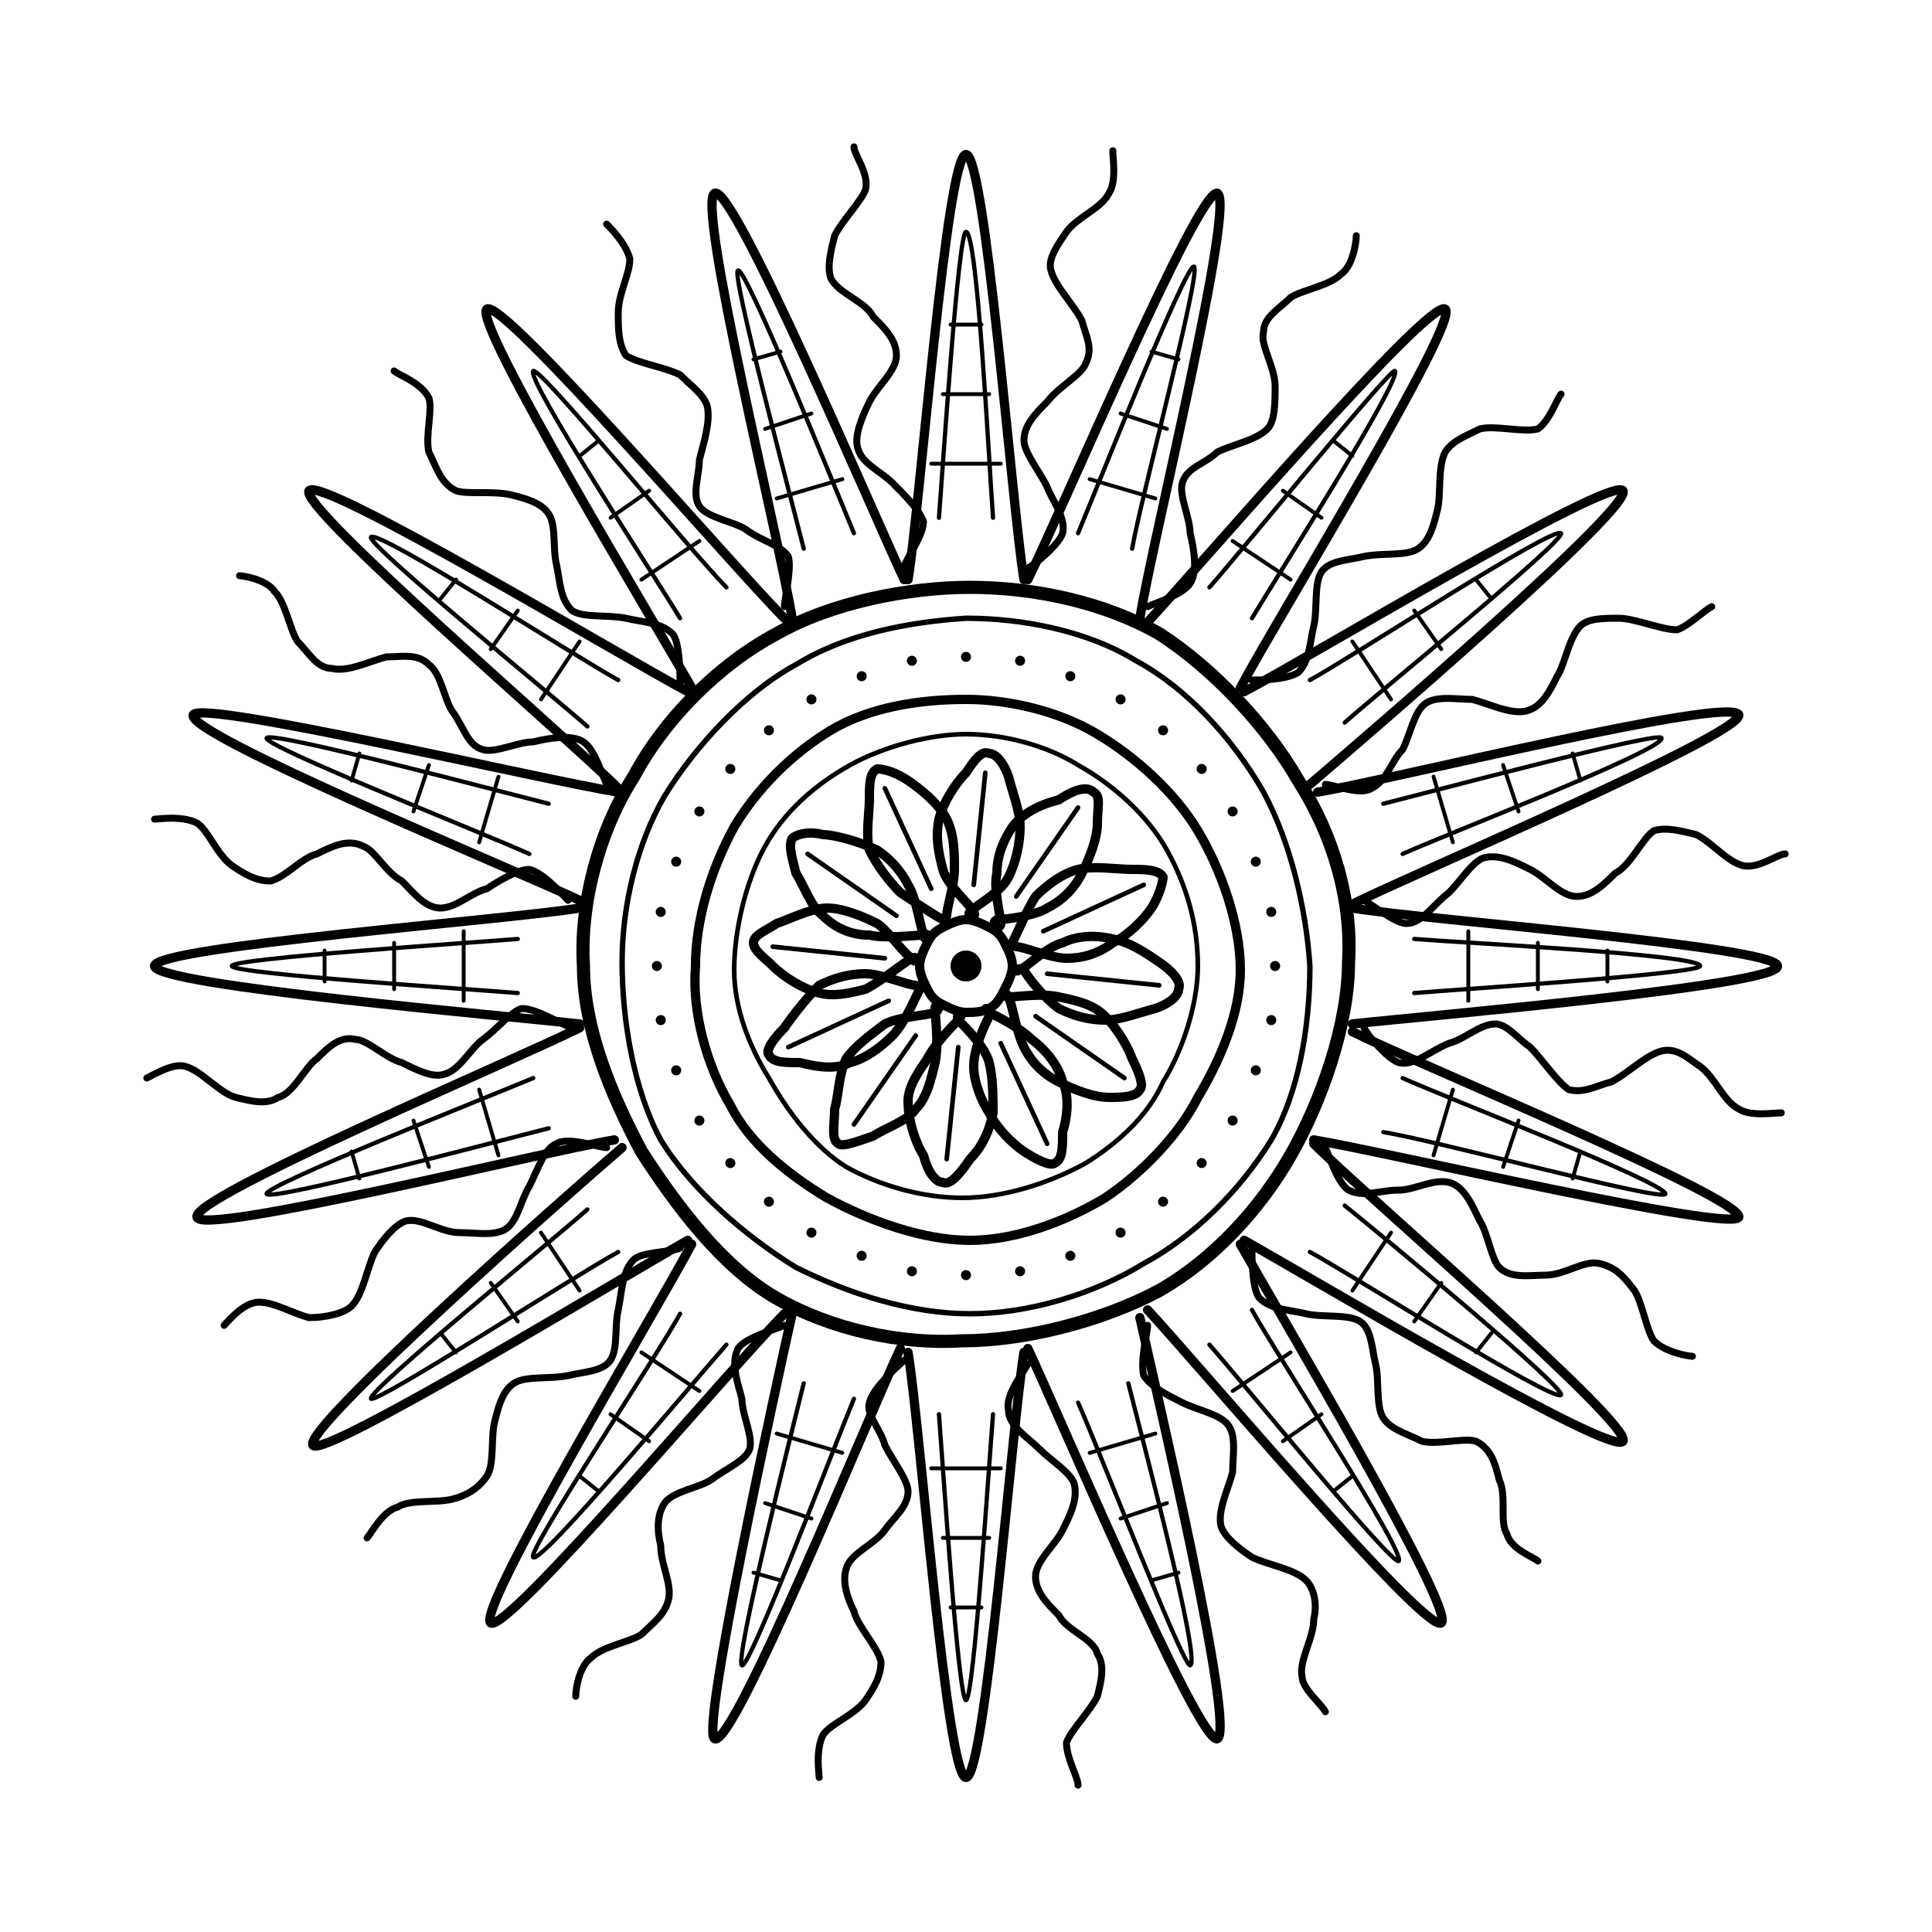
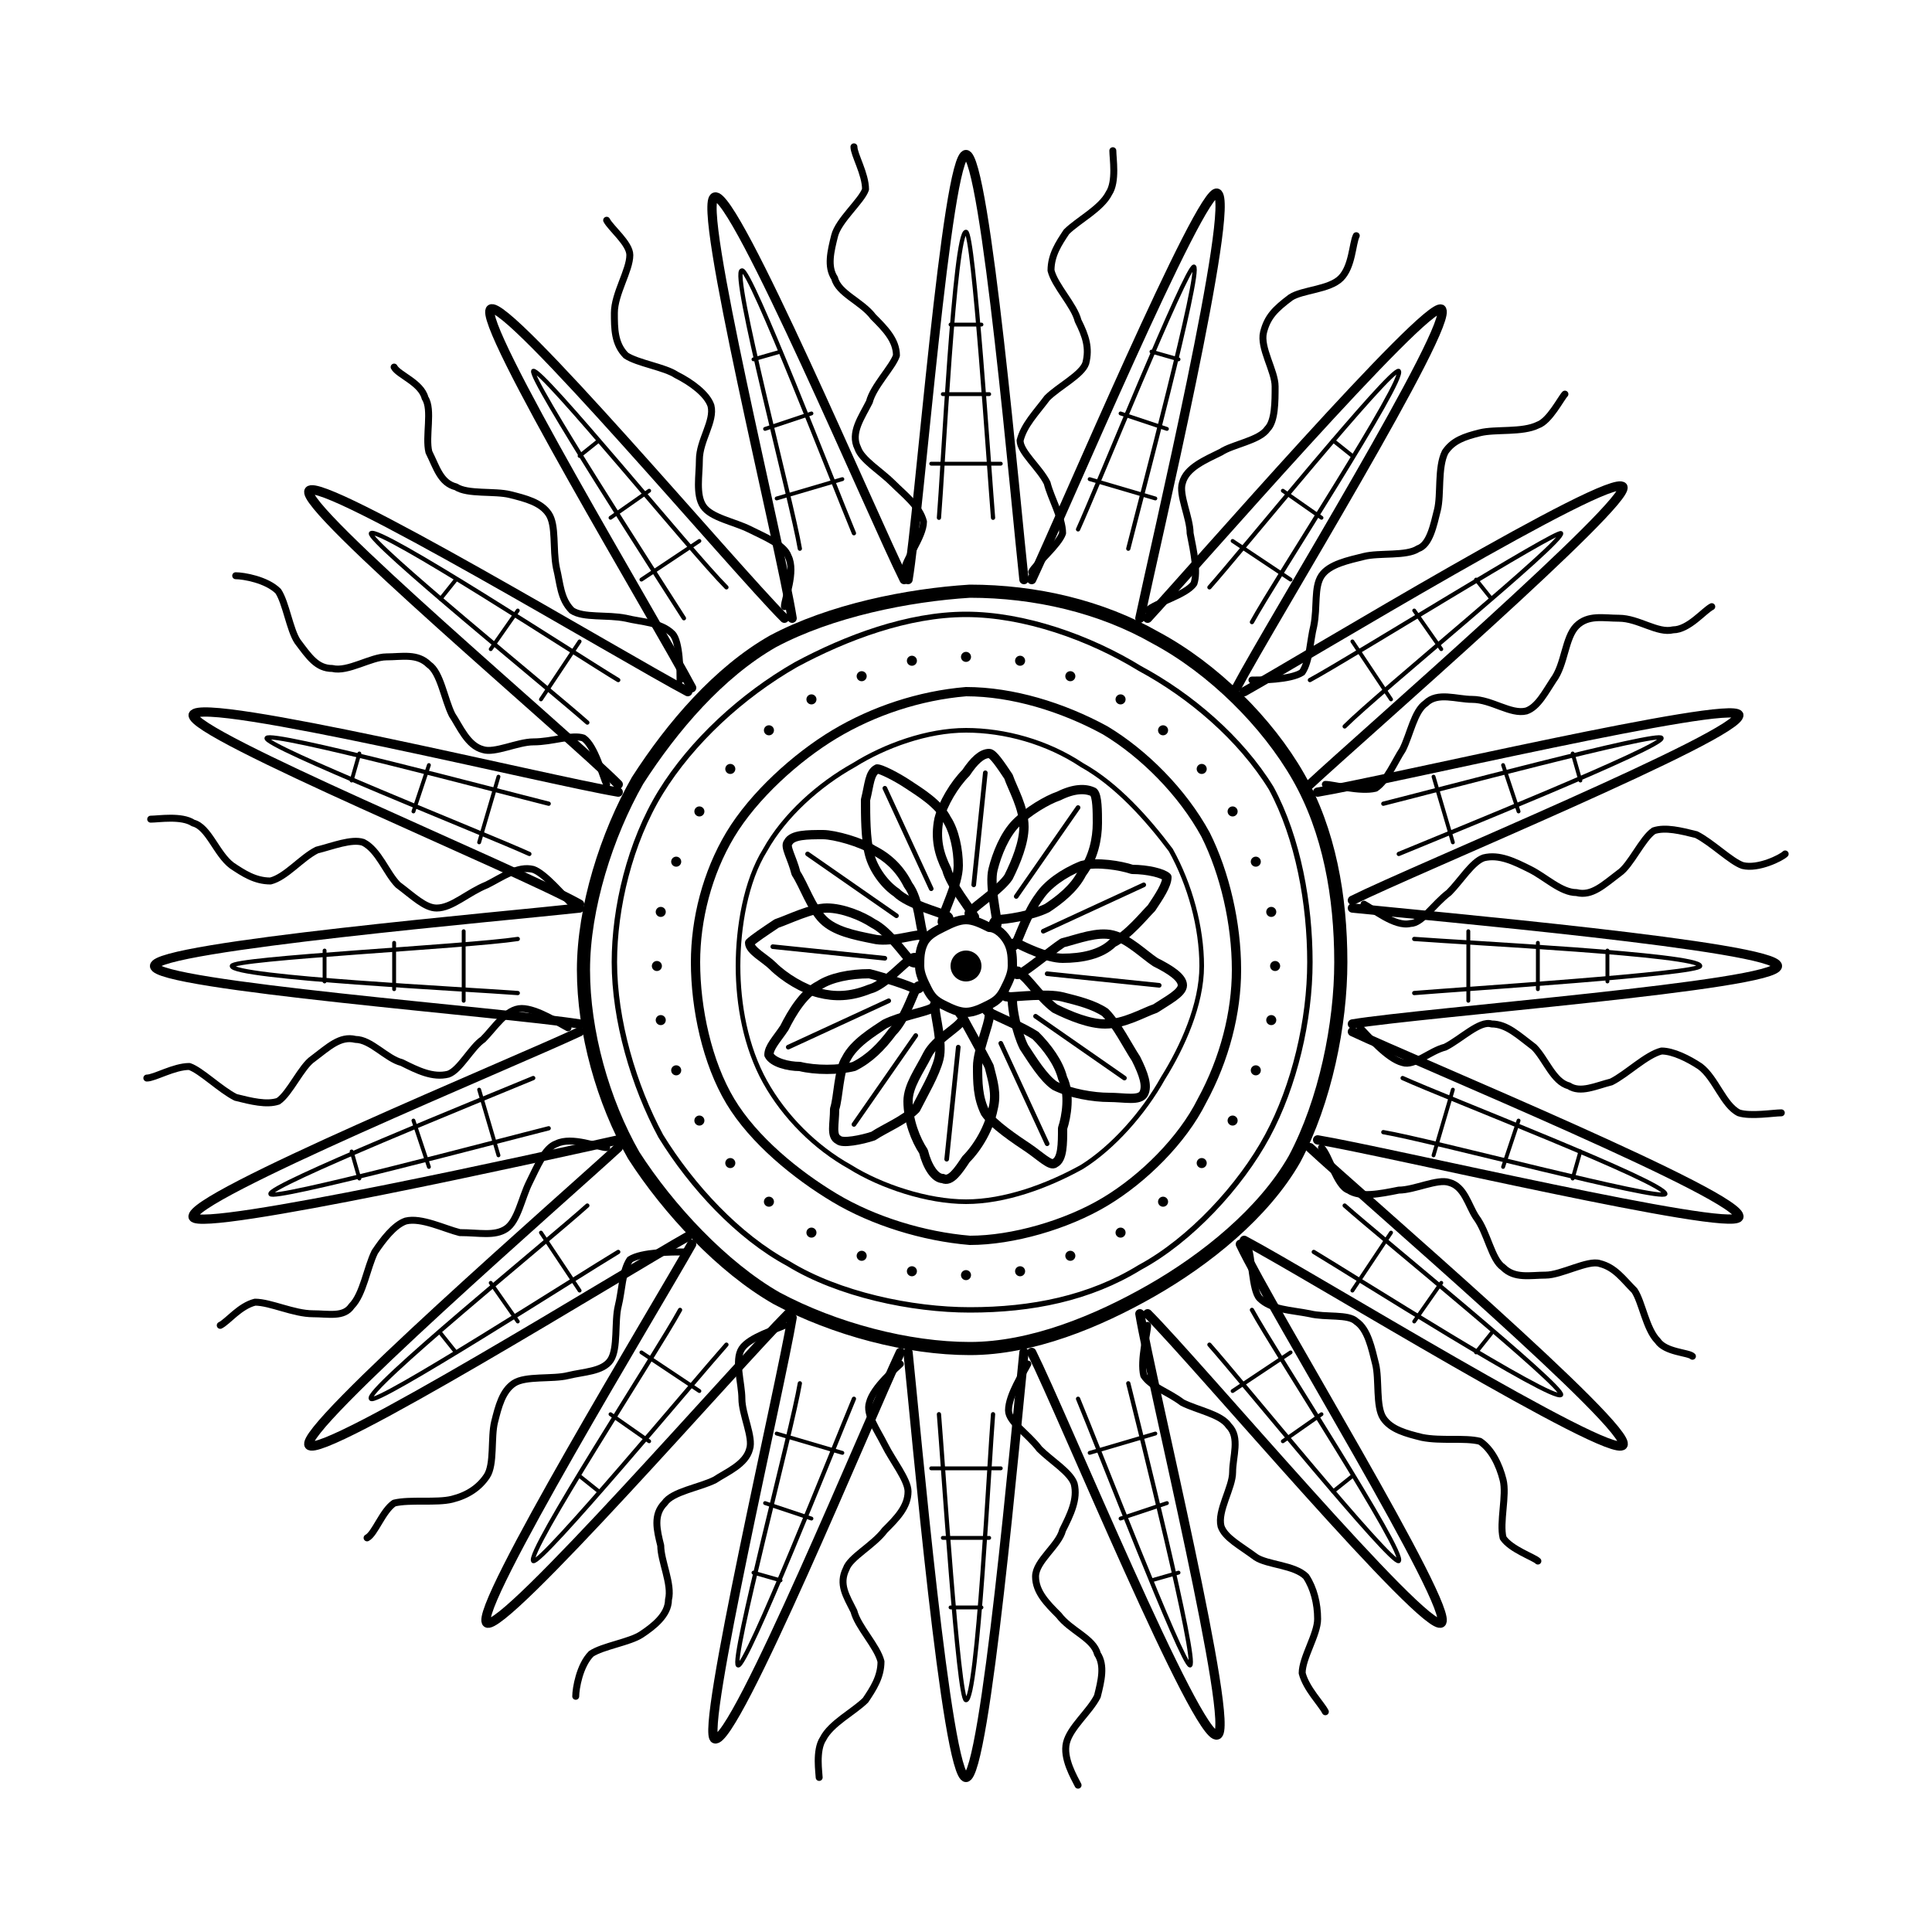
<svg xmlns="http://www.w3.org/2000/svg" viewBox="0 0 500 500" fill="none" stroke="currentColor" stroke-linecap="round" stroke-linejoin="round" aria-hidden="true" focusable="false">
-   <path d="M350 235C368 238 460 245 460 250C461 255 368 263 350 265" stroke-width="2.4" />
-   <path d="M366 243C378 244 440 247 440 250C440 252 378 256 366 257" stroke-width="1.1" />
+   <path d="M350 235C369 237 460 245 460 250C460 255 368 262 350 265" stroke-width="2.4" />
+   <path d="M366 243C379 244 440 247 440 250C440 252 378 256 366 257" stroke-width="1.1" />
  <line x1="380" y1="241" x2="380" y2="259" stroke-width="1" />
  <line x1="398" y1="244" x2="398" y2="256" stroke-width="1" />
  <line x1="416" y1="246" x2="416" y2="254" stroke-width="1" />
-   <path d="M353 266C354 268 359 274 362 275C366 276 370 272 375 270C379 269 383 265 387 265C390 265 393 269 396 271C399 274 403 280 406 282C410 283 413 281 417 280C421 278 426 273 430 272C434 271 437 274 440 276C444 279 446 285 450 287C453 289 459 288 461 288" stroke-width="1.8" />
-   <path d="M350 267C366 275 451 310 450 315C448 319 358 298 340 295" stroke-width="2.4" />
-   <path d="M363 279C374 284 431 306 431 309C430 311 371 295 358 293" stroke-width="1.1" />
+   <path d="M352 266C354 268 359 274 363 275C366 276 370 272 374 271C378 269 383 264 386 265C390 265 393 268 397 271C400 274 402 280 406 281C409 283 413 281 417 280C421 278 426 273 430 272C433 272 437 274 440 276C444 279 446 286 450 288C453 289 459 288 461 288" stroke-width="1.8" />
+   <path d="M350 267C367 275 452 310 450 315C448 319 359 298 341 295" stroke-width="2.4" />
+   <path d="M363 279C374 284 431 306 431 309C430 311 370 295 358 293" stroke-width="1.1" />
  <line x1="376" y1="282" x2="371" y2="299" stroke-width="1" />
  <line x1="393" y1="290" x2="389" y2="302" stroke-width="1" />
  <line x1="409" y1="298" x2="407" y2="305" stroke-width="1" />
-   <path d="M343 297C344 299 346 306 349 308C353 310 357 308 362 308C366 308 371 305 375 306C379 307 381 312 383 316C385 319 386 326 388 328C391 331 396 330 400 330C405 330 410 326 414 327C418 328 420 330 423 334C425 337 426 344 428 347C431 350 437 351 438 351" stroke-width="1.8" />
-   <path d="M340 296C353 309 423 369 420 373C417 377 338 330 322 321" stroke-width="2.4" />
-   <path d="M348 312C358 320 405 359 404 361C402 363 350 330 339 324" stroke-width="1.1" />
+   <path d="M342 297C344 299 346 307 349 308C352 310 357 309 362 308C366 308 372 305 375 306C379 307 380 312 382 315C385 319 386 326 389 328C392 331 396 330 400 330C404 330 411 326 414 327C418 328 420 331 423 334C425 337 426 344 429 347C431 350 437 350 438 351" stroke-width="1.8" />
+   <path d="M339 297C353 310 423 370 420 374C417 378 339 330 322 321" stroke-width="2.4" />
+   <path d="M348 312C357 320 405 359 404 361C402 363 350 330 340 324" stroke-width="1.1" />
  <line x1="360" y1="319" x2="350" y2="334" stroke-width="1" />
  <line x1="373" y1="332" x2="366" y2="342" stroke-width="1" />
  <line x1="386" y1="345" x2="382" y2="350" stroke-width="1" />
-   <path d="M324 323C324 325 324 334 326 336C329 339 334 339 338 340C342 341 349 340 352 342C355 344 355 349 356 353C357 357 356 364 358 367C360 370 364 371 368 373C372 374 379 372 382 373C386 375 387 379 388 383C390 387 388 394 390 397C391 401 397 403 398 404" stroke-width="1.8" />
-   <path d="M321 322C330 338 377 417 373 420C369 423 310 353 297 339" stroke-width="2.4" />
+   <path d="M323 323C324 325 324 334 326 336C329 339 334 339 339 340C343 341 349 340 351 342C354 344 355 349 356 353C357 357 356 364 358 367C360 370 364 371 368 372C373 373 379 372 383 373C386 375 388 379 389 383C390 387 388 394 389 398C391 401 397 403 398 404" stroke-width="1.8" />
+   <path d="M321 322C329 339 377 417 373 420C369 423 310 353 297 340" stroke-width="2.4" />
  <path d="M324 339C330 350 364 402 362 404C360 405 321 357 313 348" stroke-width="1.1" />
  <line x1="334" y1="350" x2="319" y2="360" stroke-width="1" />
  <line x1="342" y1="366" x2="332" y2="373" stroke-width="1" />
  <line x1="350" y1="382" x2="345" y2="386" stroke-width="1" />
-   <path d="M297 343C297 345 295 352 296 356C298 359 302 361 306 363C310 365 316 366 318 369C320 372 319 377 319 381C318 385 315 391 316 395C317 398 321 401 324 403C328 405 335 406 338 409C340 411 341 415 340 419C340 424 336 430 337 434C337 437 342 441 343 443" stroke-width="1.8" />
-   <path d="M295 341C299 359 320 448 315 450C310 451 274 366 266 349" stroke-width="2.4" />
-   <path d="M292 358C295 370 311 430 308 431C306 431 284 374 279 363" stroke-width="1.1" />
+   <path d="M297 343C297 345 295 352 296 356C298 359 302 360 306 363C310 365 316 366 318 369C321 372 319 377 319 381C319 385 315 391 316 395C317 398 321 400 325 403C328 405 335 405 338 408C340 411 341 415 341 419C341 423 337 429 337 433C338 437 342 441 343 443" stroke-width="1.8" />
+   <path d="M295 340C298 358 320 448 315 449C310 451 275 366 267 350" stroke-width="2.4" />
+   <path d="M292 358C295 370 310 430 308 431C306 431 284 374 279 362" stroke-width="1.1" />
  <line x1="299" y1="371" x2="282" y2="376" stroke-width="1" />
  <line x1="302" y1="389" x2="290" y2="393" stroke-width="1" />
  <line x1="305" y1="407" x2="298" y2="409" stroke-width="1" />
-   <path d="M266 353C265 355 260 361 261 365C261 369 266 372 269 375C272 378 277 381 278 384C279 388 277 392 275 396C273 400 268 404 268 408C268 412 271 415 274 418C276 422 283 424 284 428C286 431 285 435 284 439C282 443 277 448 276 451C276 455 279 460 279 462" stroke-width="1.8" />
-   <path d="M265 350C262 368 255 460 250 460C245 460 238 368 235 350" stroke-width="2.4" />
-   <path d="M257 366C256 378 252 440 250 440C248 440 244 379 243 366" stroke-width="1.1" />
+   <path d="M266 353C265 355 261 361 261 365C261 368 266 371 269 375C272 378 277 381 278 384C279 388 277 392 275 396C274 400 268 404 268 408C268 412 271 415 274 418C277 422 283 424 284 428C286 431 285 435 284 439C282 443 277 447 276 451C275 455 278 460 279 462" stroke-width="1.8" />
+   <path d="M265 350C263 369 255 460 250 460C245 460 237 369 235 350" stroke-width="2.4" />
+   <path d="M257 366C256 378 253 440 250 440C248 440 244 378 243 366" stroke-width="1.1" />
  <line x1="259" y1="380" x2="241" y2="380" stroke-width="1" />
  <line x1="256" y1="398" x2="244" y2="398" stroke-width="1" />
  <line x1="254" y1="416" x2="246" y2="416" stroke-width="1" />
-   <path d="M234 352C232 354 226 359 225 363C224 366 228 370 229 374C231 378 235 383 235 386C235 390 231 393 229 396C226 400 220 402 219 406C218 409 219 413 221 417C222 421 227 426 228 430C228 434 226 437 224 440C221 444 215 446 213 449C211 453 212 459 212 460" stroke-width="1.8" />
-   <path d="M233 349C225 366 190 452 185 450C181 449 201 358 205 340" stroke-width="2.4" />
-   <path d="M221 362C216 374 194 432 192 431C190 430 205 370 208 358" stroke-width="1.1" />
+   <path d="M233 353C232 354 226 359 225 363C224 366 227 370 229 374C231 378 235 383 235 386C235 390 232 393 229 396C226 400 220 403 219 406C217 410 219 413 221 417C222 421 227 426 228 430C228 434 226 437 224 440C221 443 215 446 213 450C211 453 212 459 212 460" stroke-width="1.8" />
+   <path d="M233 350C225 367 190 452 185 450C181 449 202 359 205 341" stroke-width="2.4" />
+   <path d="M221 362C216 374 193 432 191 431C189 430 205 370 207 358" stroke-width="1.1" />
  <line x1="218" y1="376" x2="201" y2="371" stroke-width="1" />
  <line x1="210" y1="393" x2="198" y2="389" stroke-width="1" />
  <line x1="202" y1="409" x2="195" y2="407" stroke-width="1" />
-   <path d="M203 343C201 344 193 346 191 349C189 353 191 358 192 362C192 366 195 372 194 375C193 378 188 380 184 383C181 385 174 386 172 389C170 392 170 396 171 400C171 405 174 410 173 414C172 418 169 420 166 423C163 425 156 426 153 429C150 431 149 437 149 439" stroke-width="1.8" />
-   <path d="M203 340C190 353 131 423 127 420C123 417 170 339 179 322" stroke-width="2.4" />
-   <path d="M188 348C180 357 140 405 138 403C136 402 170 351 176 340" stroke-width="1.1" />
+   <path d="M203 343C201 344 194 346 192 349C190 352 192 358 192 362C192 366 195 372 194 375C193 379 188 381 185 383C181 385 174 386 172 389C169 392 170 396 171 400C171 404 174 410 173 414C173 418 169 421 166 423C163 425 156 426 153 428C150 431 149 437 149 439" stroke-width="1.8" />
+   <path d="M204 340C191 353 130 423 126 420C122 417 170 338 179 322" stroke-width="2.4" />
+   <path d="M188 348C180 357 140 405 138 404C136 402 170 350 176 339" stroke-width="1.1" />
  <line x1="181" y1="360" x2="166" y2="350" stroke-width="1" />
  <line x1="168" y1="373" x2="158" y2="366" stroke-width="1" />
  <line x1="155" y1="386" x2="150" y2="382" stroke-width="1" />
-   <path d="M176 323C174 324 166 324 164 326C161 329 161 334 160 339C159 343 160 349 158 352C156 355 151 355 147 356C142 357 136 356 133 358C130 360 129 364 128 368C127 372 128 379 126 382C124 385 121 387 117 388C113 389 106 388 103 390C99 391 96 397 95 398" stroke-width="1.8" />
-   <path d="M178 321C162 330 83 378 81 374C78 370 147 309 161 297" stroke-width="2.4" />
-   <path d="M160 324C149 330 98 363 96 362C95 360 143 321 152 313" stroke-width="1.1" />
+   <path d="M177 324C174 324 166 324 163 326C161 329 161 334 160 338C159 342 160 349 158 352C156 355 151 355 147 356C143 357 136 356 133 358C130 360 129 364 128 368C127 372 128 379 126 382C124 385 121 387 117 388C113 389 106 388 102 389C99 391 97 397 95 398" stroke-width="1.8" />
+   <path d="M178 320C162 329 83 378 80 374C77 370 147 309 160 297" stroke-width="2.4" />
+   <path d="M160 324C150 330 97 364 96 362C94 360 142 321 152 312" stroke-width="1.1" />
  <line x1="150" y1="334" x2="140" y2="319" stroke-width="1" />
  <line x1="134" y1="342" x2="127" y2="332" stroke-width="1" />
  <line x1="118" y1="350" x2="114" y2="345" stroke-width="1" />
-   <path d="M157 297C155 297 147 294 144 296C141 297 139 303 137 307C135 310 134 316 131 318C128 320 123 319 119 319C114 319 109 315 105 316C102 317 99 321 97 324C95 328 94 335 91 338C89 340 84 341 80 341C76 340 71 337 67 337C63 337 59 342 58 343" stroke-width="1.8" />
-   <path d="M159 295C141 298 52 320 51 315C49 310 134 274 150 266" stroke-width="2.4" />
-   <path d="M142 292C130 295 70 311 69 309C68 307 126 284 138 279" stroke-width="1.1" />
+   <path d="M157 297C155 297 148 294 144 296C141 297 139 302 137 306C135 310 134 316 131 318C128 320 124 319 119 319C115 318 109 315 105 316C102 317 99 321 97 324C95 328 94 335 91 338C89 341 85 340 81 340C76 340 70 337 66 337C62 338 59 342 57 343" stroke-width="1.8" />
+   <path d="M160 295C142 299 52 319 50 315C48 310 133 275 150 267" stroke-width="2.4" />
+   <path d="M142 292C130 295 70 311 70 309C69 307 126 284 138 279" stroke-width="1.1" />
  <line x1="129" y1="299" x2="124" y2="282" stroke-width="1" />
  <line x1="111" y1="302" x2="107" y2="290" stroke-width="1" />
  <line x1="93" y1="305" x2="91" y2="298" stroke-width="1" />
-   <path d="M148 266C145 265 139 261 135 261C132 262 129 266 125 269C122 271 119 277 115 278C112 279 108 277 104 275C100 274 95 269 92 269C88 268 85 271 82 274C79 276 76 283 72 284C69 286 65 285 61 284C57 283 52 277 48 276C45 275 40 278 38 279" stroke-width="1.8" />
-   <path d="M150 265C132 263 40 255 40 250C40 245 132 238 150 235" stroke-width="2.4" />
-   <path d="M134 257C122 256 60 252 60 250C60 248 122 244 134 243" stroke-width="1.1" />
+   <path d="M147 266C145 265 139 261 135 261C131 261 128 266 125 269C122 271 119 277 116 278C112 279 108 277 104 275C100 274 96 269 92 269C88 268 85 271 81 274C78 276 75 283 72 285C69 286 65 285 61 284C57 282 52 277 49 276C45 276 40 279 38 279" stroke-width="1.8" />
+   <path d="M150 265C131 262 40 255 40 250C40 245 132 237 150 235" stroke-width="2.4" />
+   <path d="M134 257C121 256 60 253 60 250C60 248 121 245 134 243" stroke-width="1.1" />
  <line x1="120" y1="259" x2="120" y2="241" stroke-width="1" />
  <line x1="102" y1="256" x2="102" y2="244" stroke-width="1" />
  <line x1="84" y1="254" x2="84" y2="246" stroke-width="1" />
-   <path d="M147 233C146 232 141 226 137 225C134 225 129 228 126 230C122 231 118 235 114 235C110 235 107 231 104 228C100 226 97 220 94 219C90 217 86 219 82 221C78 222 74 227 70 228C66 228 63 226 60 224C56 221 54 215 51 213C47 211 41 212 40 212" stroke-width="1.8" />
-   <path d="M150 233C133 225 48 190 50 185C52 181 141 202 160 205" stroke-width="2.4" />
+   <path d="M148 234C146 232 141 226 138 225C134 224 130 227 126 229C121 231 117 235 113 235C110 235 107 232 103 229C100 226 98 220 94 218C91 217 86 219 82 220C78 222 74 227 70 228C66 228 63 226 60 224C56 221 54 214 50 213C47 211 41 212 39 212" stroke-width="1.8" />
+   <path d="M150 234C134 225 49 190 50 185C52 180 142 202 160 205" stroke-width="2.4" />
  <path d="M137 221C126 216 68 193 69 191C70 189 130 205 142 208" stroke-width="1.1" />
  <line x1="124" y1="218" x2="129" y2="201" stroke-width="1" />
  <line x1="107" y1="210" x2="111" y2="198" stroke-width="1" />
  <line x1="91" y1="202" x2="93" y2="195" stroke-width="1" />
-   <path d="M157 203C156 201 154 194 151 192C148 190 142 191 138 192C134 192 128 195 125 194C121 193 120 188 117 184C115 181 114 174 111 172C108 169 104 170 100 170C96 171 90 174 86 173C82 173 80 169 77 166C75 163 74 156 71 153C69 150 63 149 62 149" stroke-width="1.8" />
-   <path d="M160 204C147 191 77 131 80 127C83 123 161 170 178 179" stroke-width="2.4" />
-   <path d="M152 188C143 180 95 141 96 139C98 137 149 170 160 176" stroke-width="1.1" />
+   <path d="M157 203C156 201 154 193 151 191C148 190 143 192 138 192C134 192 128 195 125 194C121 193 119 188 117 185C115 181 114 174 111 172C108 169 104 170 100 170C96 170 90 174 86 173C82 173 80 170 77 166C75 163 74 156 72 153C69 150 63 149 61 149" stroke-width="1.8" />
+   <path d="M160 203C147 190 77 131 80 127C83 123 161 170 178 179" stroke-width="2.4" />
+   <path d="M152 187C143 179 95 140 96 138C98 136 150 170 160 176" stroke-width="1.1" />
  <line x1="140" y1="181" x2="150" y2="166" stroke-width="1" />
  <line x1="127" y1="168" x2="134" y2="158" stroke-width="1" />
  <line x1="114" y1="155" x2="118" y2="150" stroke-width="1" />
-   <path d="M176 177C176 175 176 166 174 164C171 161 166 161 162 160C157 159 151 160 148 158C145 155 145 151 144 146C143 142 144 136 142 133C140 130 136 129 132 128C127 127 121 128 118 127C114 125 113 121 111 117C110 113 112 106 111 103C109 99 103 97 102 96" stroke-width="1.8" />
-   <path d="M179 178C170 162 122 83 126 80C130 77 190 147 203 160" stroke-width="2.4" />
-   <path d="M176 160C170 150 136 98 138 96C140 95 179 143 188 152" stroke-width="1.1" />
+   <path d="M176 176C176 174 176 166 174 164C171 161 166 161 162 160C157 159 151 160 148 158C145 155 145 151 144 147C143 142 144 136 142 133C140 130 136 129 132 128C128 127 121 128 118 126C114 125 113 121 111 117C110 113 112 106 110 103C109 99 103 97 102 95" stroke-width="1.8" />
+   <path d="M179 178C170 161 123 83 127 80C131 77 190 147 203 160" stroke-width="2.4" />
+   <path d="M177 160C170 149 137 98 138 96C140 95 179 143 188 152" stroke-width="1.1" />
  <line x1="166" y1="150" x2="181" y2="140" stroke-width="1" />
  <line x1="158" y1="134" x2="168" y2="127" stroke-width="1" />
  <line x1="150" y1="118" x2="155" y2="114" stroke-width="1" />
-   <path d="M203 157C203 155 205 147 204 144C202 141 197 140 193 137C190 135 183 134 181 131C179 128 181 123 181 119C182 115 184 109 183 105C182 102 179 100 176 97C172 95 165 94 162 92C160 89 160 85 160 81C160 76 163 71 163 67C162 63 158 59 157 58" stroke-width="1.8" />
-   <path d="M205 160C202 141 180 52 185 50C190 48 226 133 234 150" stroke-width="2.4" />
-   <path d="M208 142C205 130 189 70 191 70C193 69 216 126 221 138" stroke-width="1.1" />
+   <path d="M203 157C203 155 206 148 204 144C203 141 198 139 194 137C190 135 184 134 182 131C180 128 181 123 181 119C181 114 185 109 184 105C183 102 179 99 175 97C172 95 165 94 162 92C159 89 159 85 159 81C159 76 163 70 163 66C163 63 158 59 157 57" stroke-width="1.8" />
+   <path d="M205 160C202 141 180 52 185 51C190 49 226 134 234 150" stroke-width="2.4" />
+   <path d="M207 142C205 130 189 70 192 70C194 69 216 126 221 138" stroke-width="1.1" />
  <line x1="201" y1="129" x2="218" y2="124" stroke-width="1" />
  <line x1="198" y1="111" x2="210" y2="107" stroke-width="1" />
  <line x1="195" y1="93" x2="202" y2="91" stroke-width="1" />
-   <path d="M234 147C234 145 239 139 239 135C238 132 234 128 231 125C228 122 223 120 222 116C221 113 223 108 225 104C227 100 232 96 232 92C232 88 229 85 226 82C224 78 217 76 215 72C214 69 215 65 216 61C218 57 223 52 224 49C225 45 221 40 221 38" stroke-width="1.8" />
-   <path d="M235 150C238 132 245 40 250 40C255 40 262 132 265 150" stroke-width="2.4" />
-   <path d="M243 134C244 121 248 60 250 60C253 60 256 121 257 134" stroke-width="1.1" />
+   <path d="M234 148C234 145 239 139 239 135C238 131 234 128 231 125C228 122 223 119 222 116C220 112 223 108 225 104C226 100 231 95 232 92C232 88 229 85 226 82C223 78 217 76 216 72C214 69 215 65 216 61C217 57 223 52 224 49C224 45 221 40 221 38" stroke-width="1.8" />
+   <path d="M235 150C238 132 245 40 250 40C255 40 263 132 265 150" stroke-width="2.4" />
+   <path d="M243 134C244 122 247 60 250 60C252 60 256 122 257 134" stroke-width="1.1" />
  <line x1="241" y1="120" x2="259" y2="120" stroke-width="1" />
  <line x1="244" y1="102" x2="256" y2="102" stroke-width="1" />
  <line x1="246" y1="84" x2="254" y2="84" stroke-width="1" />
-   <path d="M266 147C268 146 274 141 275 138C276 134 272 129 271 126C269 122 265 117 265 114C265 110 268 107 271 104C274 100 280 97 281 94C283 90 281 87 280 83C278 79 273 74 272 70C271 67 274 63 276 60C279 56 285 54 287 50C289 47 288 41 288 39" stroke-width="1.8" />
-   <path d="M266 150C274 134 310 49 315 50C320 52 298 141 295 160" stroke-width="2.4" />
-   <path d="M279 138C284 126 307 68 309 69C311 70 295 130 293 142" stroke-width="1.1" />
+   <path d="M267 148C268 146 274 141 275 138C275 134 272 129 271 125C269 121 264 117 264 114C265 110 268 107 271 103C274 100 280 97 281 94C282 90 281 87 279 83C278 79 273 74 272 70C272 66 274 63 276 60C279 57 285 54 287 50C289 47 288 41 288 39" stroke-width="1.8" />
+   <path d="M267 150C275 133 311 48 315 50C320 52 299 141 295 160" stroke-width="2.4" />
+   <path d="M279 137C284 126 307 69 309 69C311 70 295 130 292 142" stroke-width="1.1" />
  <line x1="282" y1="124" x2="299" y2="129" stroke-width="1" />
  <line x1="290" y1="107" x2="302" y2="111" stroke-width="1" />
  <line x1="298" y1="91" x2="305" y2="93" stroke-width="1" />
-   <path d="M297 157C299 156 306 154 308 151C310 148 309 142 308 138C308 134 305 128 306 125C307 121 312 120 315 117C319 115 325 114 328 111C330 109 330 104 330 100C330 95 326 89 327 86C327 82 331 80 334 77C337 75 344 74 347 71C350 69 351 63 351 61" stroke-width="1.8" />
-   <path d="M297 161C310 147 370 77 374 80C378 83 330 161 321 178" stroke-width="2.4" />
-   <path d="M313 152C321 143 360 95 361 96C363 98 330 150 324 160" stroke-width="1.1" />
+   <path d="M297 158C299 156 307 154 309 151C310 148 309 143 308 138C308 134 305 128 306 125C307 121 312 119 316 117C319 115 326 114 328 111C330 109 330 104 330 100C330 96 326 90 327 86C328 82 330 80 334 77C337 75 344 75 347 72C350 69 350 63 351 61" stroke-width="1.8" />
+   <path d="M297 160C309 147 369 78 373 80C377 83 329 161 320 178" stroke-width="2.4" />
+   <path d="M313 152C321 143 360 95 362 96C364 98 330 150 324 161" stroke-width="1.1" />
  <line x1="319" y1="140" x2="334" y2="150" stroke-width="1" />
  <line x1="332" y1="127" x2="342" y2="134" stroke-width="1" />
  <line x1="345" y1="114" x2="350" y2="118" stroke-width="1" />
-   <path d="M324 176C326 176 333 176 336 174C339 171 339 166 340 162C341 158 340 151 342 148C344 145 349 145 353 144C358 143 364 144 367 142C370 140 371 136 372 132C373 128 372 121 374 117C376 114 379 113 383 111C387 110 394 112 398 111C401 109 403 103 404 102" stroke-width="1.8" />
-   <path d="M322 179C339 170 417 123 420 127C423 131 353 191 339 203" stroke-width="2.4" />
-   <path d="M339 176C350 170 402 136 404 138C405 140 357 179 348 187" stroke-width="1.1" />
+   <path d="M324 176C326 176 334 176 337 174C339 171 339 166 340 162C341 157 340 152 342 149C344 146 349 145 353 144C357 143 364 144 367 142C370 141 371 136 372 132C373 128 372 121 374 117C376 114 379 113 383 112C387 111 394 112 398 110C401 109 404 103 405 102" stroke-width="1.8" />
+   <path d="M322 179C338 170 417 122 420 126C422 130 353 190 339 203" stroke-width="2.4" />
+   <path d="M339 176C350 170 403 137 404 138C405 140 357 179 348 188" stroke-width="1.1" />
  <line x1="350" y1="166" x2="360" y2="181" stroke-width="1" />
  <line x1="366" y1="158" x2="373" y2="168" stroke-width="1" />
  <line x1="382" y1="150" x2="386" y2="155" stroke-width="1" />
-   <path d="M343 203C345 203 352 206 355 204C359 202 360 197 363 194C365 190 366 184 369 182C372 180 377 181 381 181C385 182 391 185 395 184C399 183 401 179 403 175C405 172 406 165 409 162C411 160 415 160 419 160C423 160 430 163 434 163C437 162 441 158 443 157" stroke-width="1.8" />
-   <path d="M341 205C359 202 448 180 450 185C451 190 366 226 350 234" stroke-width="2.4" />
-   <path d="M358 208C370 205 430 189 430 191C431 194 374 216 363 221" stroke-width="1.1" />
+   <path d="M343 203C345 203 352 205 356 204C359 202 361 197 363 194C365 190 366 184 369 182C372 179 377 181 381 181C386 181 391 185 395 184C398 183 400 179 402 176C405 172 405 165 408 162C411 159 415 160 419 160C424 160 429 164 433 163C437 163 441 158 443 157" stroke-width="1.8" />
+   <path d="M341 205C359 202 448 181 450 185C451 190 366 225 350 233" stroke-width="2.4" />
+   <path d="M358 208C370 205 430 189 430 191C431 193 374 216 362 221" stroke-width="1.1" />
  <line x1="371" y1="201" x2="376" y2="218" stroke-width="1" />
  <line x1="389" y1="198" x2="393" y2="210" stroke-width="1" />
  <line x1="407" y1="195" x2="409" y2="202" stroke-width="1" />
-   <path d="M353 233C355 234 361 239 364 239C368 239 371 234 375 231C378 228 381 223 384 222C388 221 392 223 396 225C400 227 404 232 408 232C412 232 415 229 418 226C422 224 425 217 428 215C431 214 435 215 439 216C443 218 447 223 451 224C455 225 460 221 462 221" stroke-width="1.8" />
-   <path d="M349 249C349 265 342 285 334 299C326 313 314 326 300 334C285 342 265 347 249 347C233 348 215 344 201 336C187 328 175 312 166 298C158 283 151 266 151 250C150 234 155 215 164 201C172 186 186 172 201 164C215 156 235 152 251 152C268 152 286 156 300 164C314 173 328 188 336 202C345 216 350 233 349 249Z" stroke-width="3.4" />
-   <path d="M339 250C339 266 336 283 329 295C321 308 309 320 296 327C283 335 266 340 251 340C236 340 220 335 206 328C193 320 179 308 171 295C164 282 161 264 161 249C161 234 165 218 172 206C180 193 193 179 206 172C219 164 235 161 250 160C264 160 281 163 294 171C307 178 319 191 327 205C334 218 338 235 339 250Z" stroke-width="1.4" />
-   <path d="M321 251C321 262 316 274 310 284C305 294 295 304 286 310C276 316 263 321 251 321C239 321 225 316 214 310C204 304 194 296 189 286C183 276 179 262 180 250C180 238 184 225 190 214C196 204 205 195 215 189C225 183 238 181 250 181C261 181 274 184 284 190C294 196 304 205 310 215C316 225 321 239 321 251Z" stroke-width="2.4" />
-   <path d="M310 250C310 260 306 272 301 280C297 289 289 296 281 301C272 306 260 310 249 310C239 310 228 307 219 302C211 297 204 288 199 279C194 271 190 261 190 251C190 241 193 228 198 219C203 210 211 203 220 198C229 193 241 190 250 190C260 190 271 193 279 198C288 203 297 211 302 220C307 229 310 239 310 250Z" stroke-width="1.2" />
+   <path d="M353 234C355 235 361 240 365 239C368 239 371 234 375 231C378 228 381 223 384 222C388 221 392 223 396 225C400 227 404 231 408 231C412 232 415 229 419 226C422 224 425 217 428 215C431 214 435 215 439 216C443 218 448 223 451 224C455 225 461 222 462 221" stroke-width="1.8" />
+   <path d="M347 249C347 265 343 285 335 300C327 314 312 326 298 334C284 342 267 349 251 349C235 349 216 344 201 336C187 328 173 313 164 299C156 285 151 267 151 251C151 235 157 216 165 202C174 188 186 174 200 166C215 158 235 154 251 153C268 153 285 157 299 165C314 173 328 187 336 201C344 215 347 232 347 249Z" stroke-width="3.4" />
+   <path d="M339 249C339 264 335 281 328 294C321 307 308 321 295 328C282 336 267 339 251 339C236 339 217 335 204 327C191 320 179 307 171 294C164 281 159 264 159 249C159 235 163 218 171 205C179 192 192 180 206 172C219 165 235 159 250 159C265 159 282 165 295 173C308 180 321 191 329 204C336 217 339 234 339 249Z" stroke-width="1.4" />
+   <path d="M320 251C320 262 317 274 311 285C306 295 296 305 286 311C276 317 262 321 251 321C239 320 226 316 216 310C206 304 195 295 189 285C183 275 180 261 180 249C180 238 183 226 189 216C195 206 206 196 216 190C226 184 238 180 250 179C262 179 275 183 286 189C296 195 306 205 312 216C317 226 320 239 320 251Z" stroke-width="2.4" />
+   <path d="M311 250C311 260 306 271 301 279C296 288 288 297 280 302C271 307 260 311 250 311C240 311 228 307 220 302C211 297 203 289 198 280C193 271 191 260 191 250C191 240 193 228 198 220C203 211 212 203 221 198C229 193 240 189 250 189C260 189 271 192 280 198C289 203 297 212 303 220C308 229 311 240 311 250Z" stroke-width="1.2" />
  <path d="M330 250h0M329 264h0M325 277h0M319 290h0M311 301h0M301 311h0M290 319h0M277 325h0M264 329h0M250 330h0M236 329h0M223 325h0M210 319h0M199 311h0M189 301h0M181 290h0M175 277h0M171 264h0M170 250h0M171 236h0M175 223h0M181 210h0M189 199h0M199 189h0M210 181h0M223 175h0M236 171h0M250 170h0M264 171h0M277 175h0M290 181h0M301 189h0M311 199h0M319 210h0M325 223h0M329 236h0" stroke-width="2.6" />
-   <path d="M264 251C266 250 271 245 275 244C279 242 284 242 288 243C293 244 297 247 300 249C303 251 306 254 305 256C305 258 302 260 299 261C295 262 290 264 286 264C282 264 278 263 274 261C270 258 266 253 265 251C263 250 262 252 264 251Z" stroke-width="2.4" />
+   <path d="M264 252C266 251 272 246 275 244C279 243 284 241 288 242C292 243 296 247 299 249C303 251 306 253 306 255C306 257 302 259 299 261C296 262 291 265 286 265C282 265 277 263 273 261C269 258 266 253 264 252C263 250 262 253 264 252Z" stroke-width="2.4" />
  <line x1="271" y1="252" x2="300" y2="255" stroke-width="1.2" />
-   <path d="M261 258C263 258 270 257 274 258C279 259 283 260 286 263C289 266 292 271 293 274C295 278 296 281 295 282C294 284 290 284 287 284C283 284 278 282 274 280C270 278 267 275 265 271C263 267 262 260 261 258C260 256 259 258 261 258Z" stroke-width="2.4" />
+   <path d="M261 258C263 258 271 257 275 258C279 259 283 260 286 262C289 265 292 271 294 274C296 278 297 281 296 283C295 285 291 284 287 284C283 284 277 283 273 281C270 279 267 274 265 271C263 267 262 261 262 259C261 257 259 258 261 258Z" stroke-width="2.4" />
  <line x1="268" y1="263" x2="291" y2="279" stroke-width="1.2" />
-   <path d="M256 262C258 263 264 266 267 269C271 272 274 276 275 280C277 284 276 290 275 293C275 297 275 300 273 301C272 302 268 300 265 298C262 296 258 292 256 288C254 285 252 280 252 276C252 271 255 265 256 263C256 260 254 261 256 262Z" stroke-width="2.4" />
+   <path d="M256 262C258 263 265 266 268 268C271 271 274 275 275 279C277 283 276 289 275 292C275 296 275 300 273 301C272 302 269 299 266 297C263 295 257 291 255 288C253 284 253 280 253 276C253 272 256 265 256 263C257 261 254 261 256 262Z" stroke-width="2.4" />
  <line x1="259" y1="270" x2="271" y2="296" stroke-width="1.2" />
-   <path d="M248 264C250 266 255 271 256 275C257 279 257 284 257 288C256 293 254 297 251 300C249 303 246 307 244 306C242 306 240 303 239 299C237 296 235 290 235 285C235 281 238 277 240 274C242 270 247 265 248 264C250 262 247 262 248 264Z" stroke-width="2.4" />
+   <path d="M249 263C250 265 254 272 256 276C257 280 258 283 257 287C256 292 253 297 250 300C248 303 246 306 244 305C242 305 240 302 239 298C237 295 235 290 235 285C235 281 238 277 240 273C242 269 248 266 249 264C250 262 247 261 249 263Z" stroke-width="2.4" />
  <line x1="248" y1="271" x2="245" y2="300" stroke-width="1.2" />
-   <path d="M242 261C242 263 243 270 242 275C241 279 240 284 237 287C235 290 229 292 226 294C223 295 218 297 217 296C215 295 216 291 216 287C217 284 217 278 219 274C221 271 225 268 229 265C233 263 239 263 242 262C244 261 242 259 242 261Z" stroke-width="2.4" />
+   <path d="M242 261C242 263 244 270 243 274C242 278 239 283 237 287C234 290 229 292 226 294C223 295 218 296 217 295C215 294 216 291 216 287C217 284 217 277 219 274C221 270 226 267 229 265C233 263 239 262 241 261C244 260 241 259 242 261Z" stroke-width="2.4" />
  <line x1="237" y1="268" x2="221" y2="291" stroke-width="1.2" />
-   <path d="M238 256C237 258 234 265 231 268C228 271 224 274 220 275C216 277 211 276 207 275C203 275 200 275 199 273C198 272 200 269 203 266C205 263 209 258 212 255C216 253 220 252 224 252C228 252 235 255 237 255C240 256 239 254 238 256Z" stroke-width="2.4" />
+   <path d="M237 256C236 258 234 264 231 267C228 271 225 274 221 276C217 277 211 277 207 276C204 276 200 275 199 273C199 271 201 269 203 266C205 262 208 257 212 255C215 253 220 252 225 252C229 253 235 255 237 256C239 256 238 254 237 256Z" stroke-width="2.4" />
  <line x1="230" y1="259" x2="204" y2="271" stroke-width="1.2" />
-   <path d="M236 248C234 249 228 254 224 256C220 257 216 258 212 257C208 256 203 253 200 250C198 248 195 246 195 244C195 242 198 241 201 239C204 238 210 235 214 235C218 235 223 237 227 239C230 241 234 247 236 248C237 250 238 247 236 248Z" stroke-width="2.4" />
+   <path d="M236 248C234 249 229 255 225 256C220 258 216 258 212 257C208 256 203 253 200 250C198 248 194 246 194 244C195 243 198 241 201 239C204 238 210 235 214 235C218 235 223 237 226 239C230 241 234 247 236 249C238 250 238 247 236 248Z" stroke-width="2.4" />
  <line x1="229" y1="248" x2="200" y2="245" stroke-width="1.2" />
-   <path d="M239 242C237 242 229 243 225 242C220 242 216 240 213 237C210 235 208 229 206 226C205 222 204 219 205 217C206 216 209 215 213 216C216 216 223 218 227 220C230 222 233 225 235 229C237 232 238 239 239 242C239 244 241 241 239 242Z" stroke-width="2.4" />
+   <path d="M238 242C236 242 230 244 226 243C221 242 216 241 213 238C210 235 208 229 206 226C205 222 203 219 204 218C205 216 209 216 213 216C216 216 223 218 226 220C230 222 233 225 235 229C238 233 238 240 239 242C239 245 240 242 238 242Z" stroke-width="2.4" />
  <line x1="232" y1="237" x2="209" y2="221" stroke-width="1.2" />
-   <path d="M244 238C242 237 236 233 233 231C230 228 227 224 225 220C224 216 225 210 225 207C225 203 225 200 227 199C229 199 232 200 235 202C238 204 243 208 245 212C247 216 247 221 247 225C247 229 245 235 245 237C244 239 246 239 244 238Z" stroke-width="2.4" />
+   <path d="M245 237C243 236 235 234 232 231C229 229 226 225 225 221C224 217 224 211 224 207C225 203 225 200 227 199C228 199 232 201 235 203C238 205 243 208 245 212C247 215 248 220 248 224C248 229 244 236 244 238C243 240 247 238 245 237Z" stroke-width="2.4" />
  <line x1="241" y1="230" x2="229" y2="204" stroke-width="1.2" />
-   <path d="M252 236C251 234 245 229 244 225C243 221 242 217 243 212C244 208 247 203 250 200C252 197 254 194 256 195C258 195 260 198 261 201C262 205 264 210 264 214C264 218 263 223 261 227C259 231 253 234 251 236C250 237 253 238 252 236Z" stroke-width="2.4" />
+   <path d="M252 237C251 235 246 229 245 225C243 221 242 217 243 212C244 208 247 203 250 200C252 197 254 195 256 195C257 195 259 198 261 201C262 204 265 209 265 214C265 218 263 223 261 227C259 230 253 234 251 236C250 237 253 238 252 237Z" stroke-width="2.4" />
  <line x1="252" y1="229" x2="255" y2="200" stroke-width="1.2" />
-   <path d="M259 239C259 237 257 230 258 226C258 221 260 217 262 214C265 210 270 208 274 207C277 205 281 203 283 205C285 206 284 209 284 213C284 217 282 222 280 226C278 230 275 233 271 235C268 237 260 238 258 238C256 239 259 241 259 239Z" stroke-width="2.4" />
+   <path d="M258 239C258 237 256 229 257 225C258 221 260 216 263 213C266 210 271 207 274 206C278 204 281 204 283 205C284 206 284 210 284 213C284 217 283 222 280 226C278 230 274 233 271 235C267 237 260 238 258 238C256 239 258 241 258 239Z" stroke-width="2.4" />
  <line x1="263" y1="232" x2="279" y2="209" stroke-width="1.2" />
-   <path d="M262 244C263 242 266 235 268 232C271 229 275 226 279 225C283 224 289 225 293 225C296 225 300 225 301 227C301 228 300 232 298 235C296 238 292 242 288 244C284 247 280 248 276 248C272 248 265 245 263 245C261 244 261 246 262 244Z" stroke-width="2.4" />
+   <path d="M263 244C264 242 266 236 269 232C271 229 275 226 280 224C284 223 290 224 293 225C297 225 301 226 302 227C302 229 300 232 298 235C296 237 292 242 288 244C285 247 280 248 275 248C271 248 265 245 263 244C261 244 262 246 263 244Z" stroke-width="2.4" />
  <line x1="270" y1="241" x2="296" y2="229" stroke-width="1.2" />
-   <path d="M262 250C262 252 261 254 260 256C259 258 258 260 256 261C254 262 252 262 250 262C248 262 246 261 244 260C242 259 241 258 240 256C239 254 238 252 238 250C238 248 239 246 240 244C241 242 242 241 244 240C246 239 248 238 250 238C252 238 254 239 256 240C258 241 259 242 260 244C261 246 262 248 262 250Z" stroke-width="2.4" />
+   <path d="M262 250C262 252 261 254 260 256C259 258 258 259 256 260C254 261 252 262 250 262C248 262 246 261 244 260C242 259 241 258 240 256C239 254 238 252 238 250C238 248 238 246 239 244C240 242 242 241 244 240C246 239 248 238 250 238C252 238 254 239 256 240C258 240 260 242 261 244C262 246 262 248 262 250Z" stroke-width="2.4" />
  <path d="M250 250h0" stroke-width="8" />
</svg>
